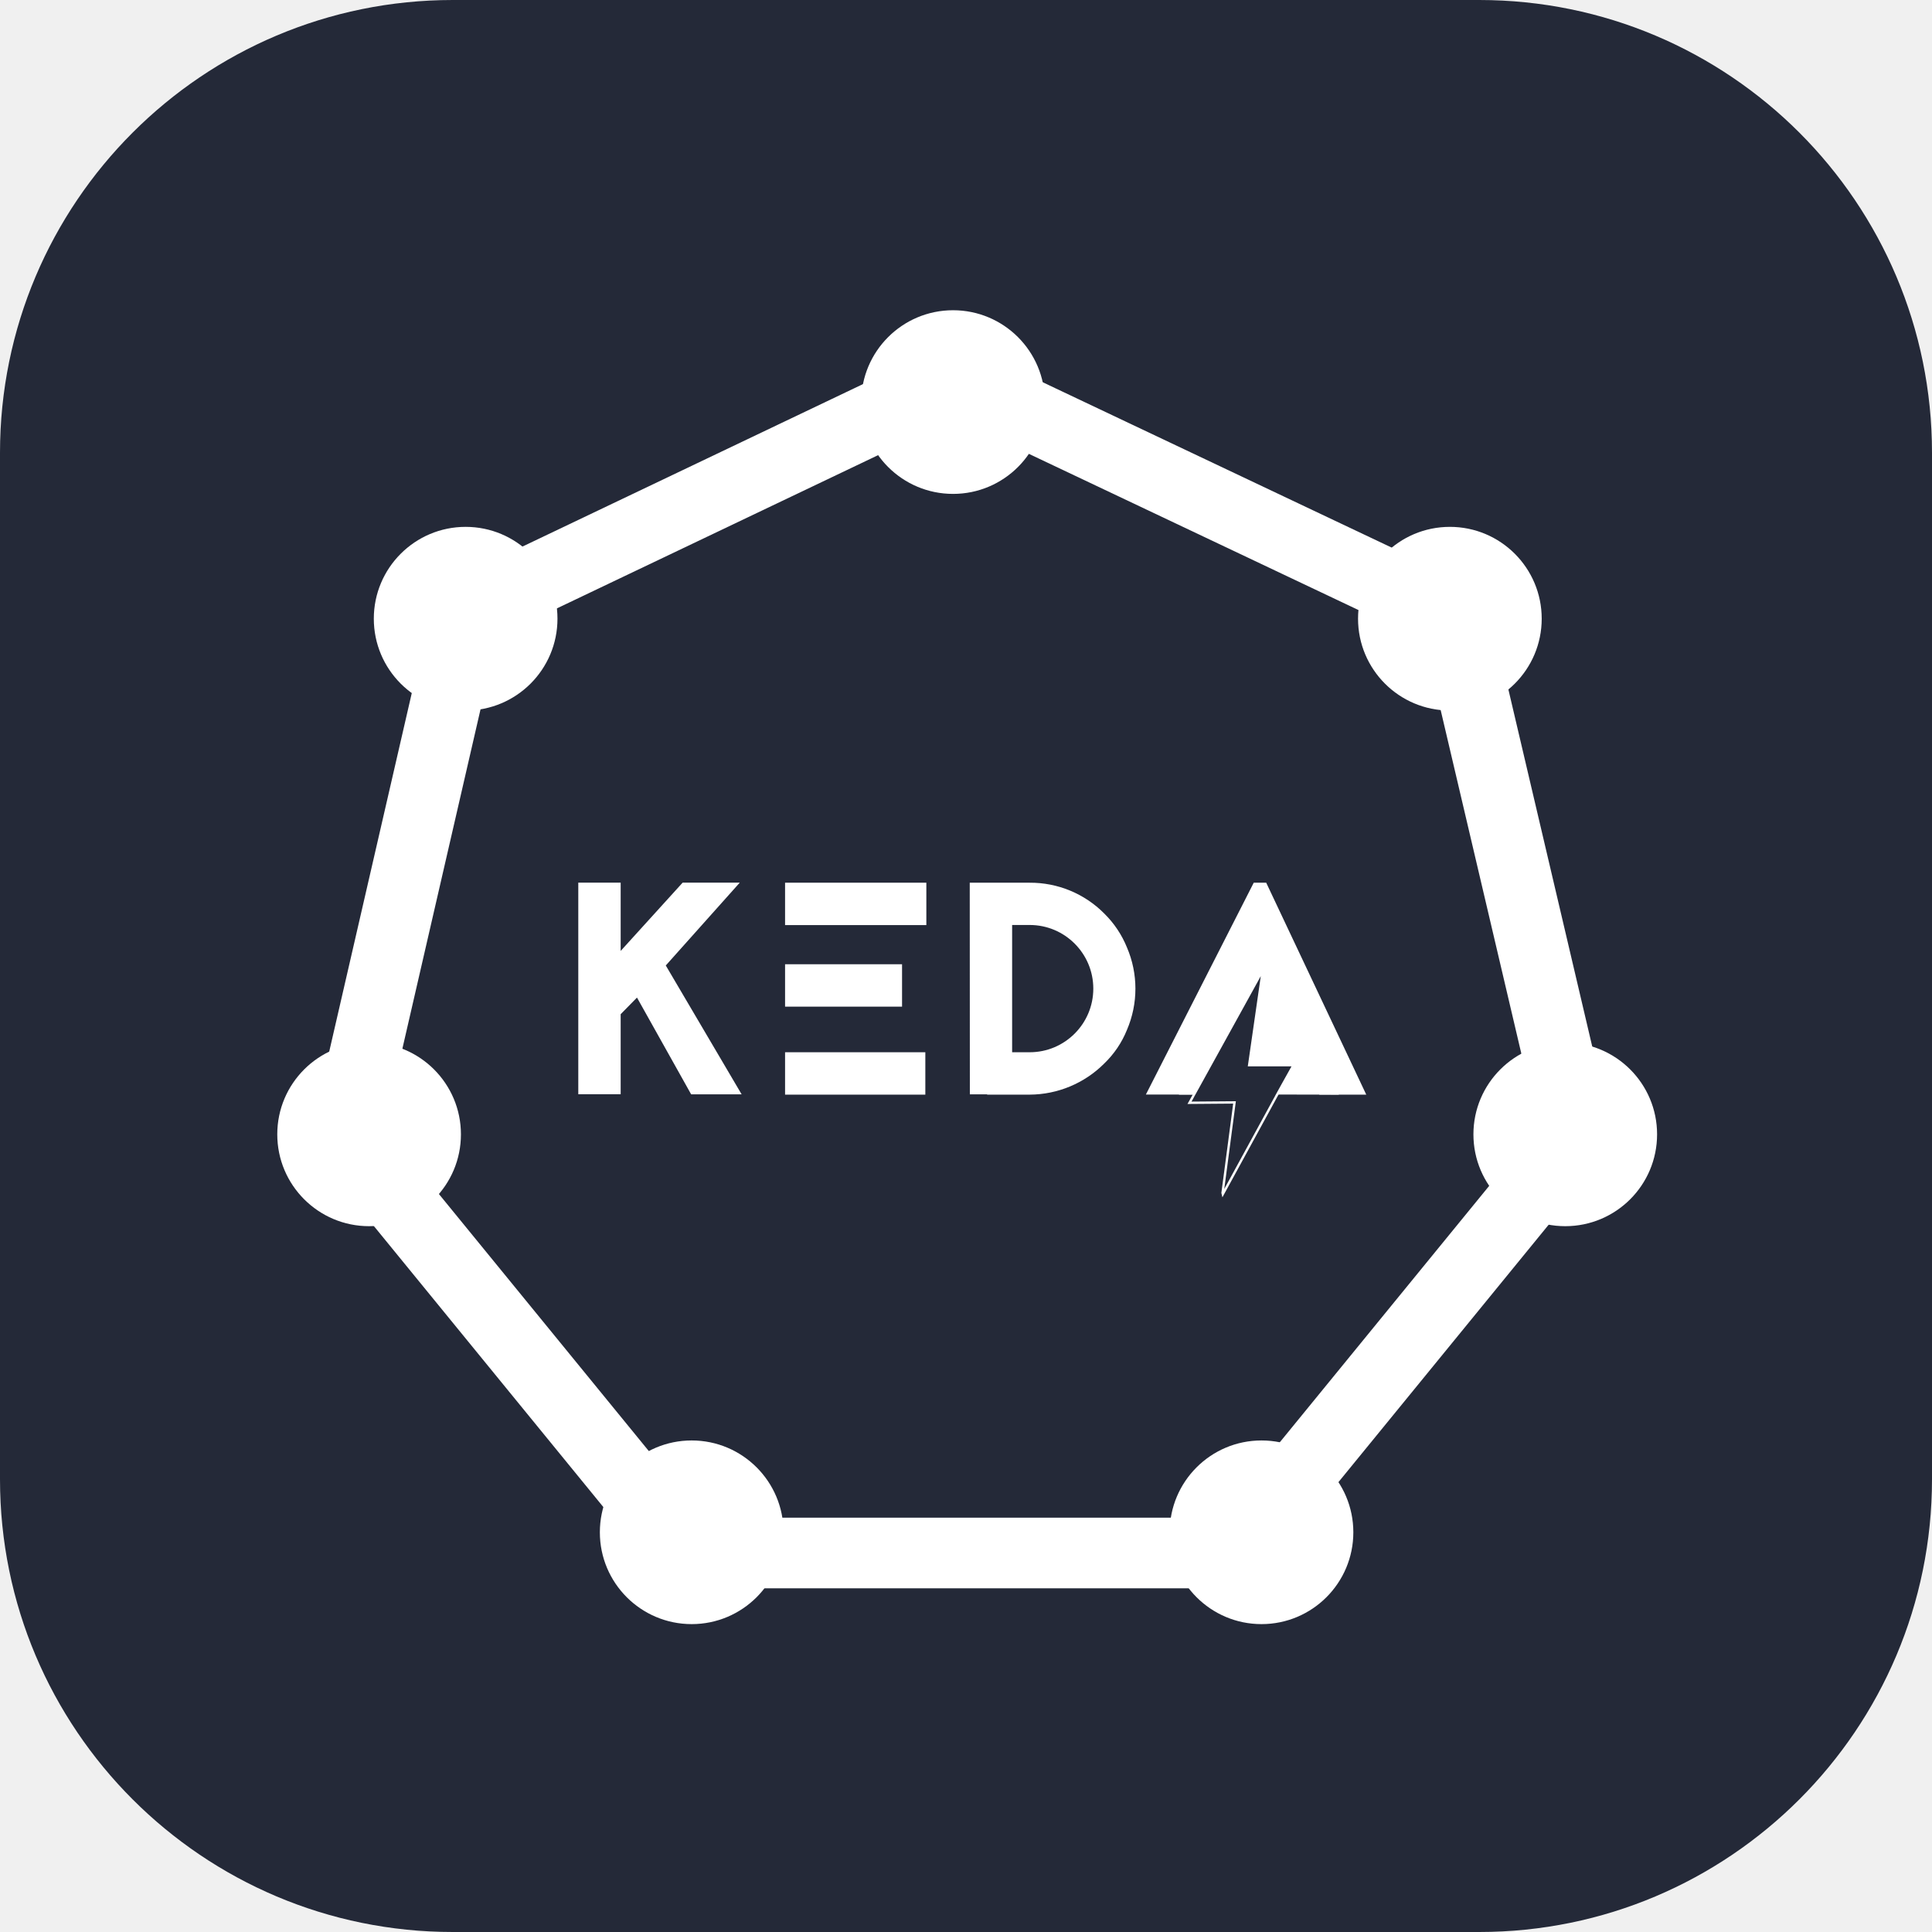
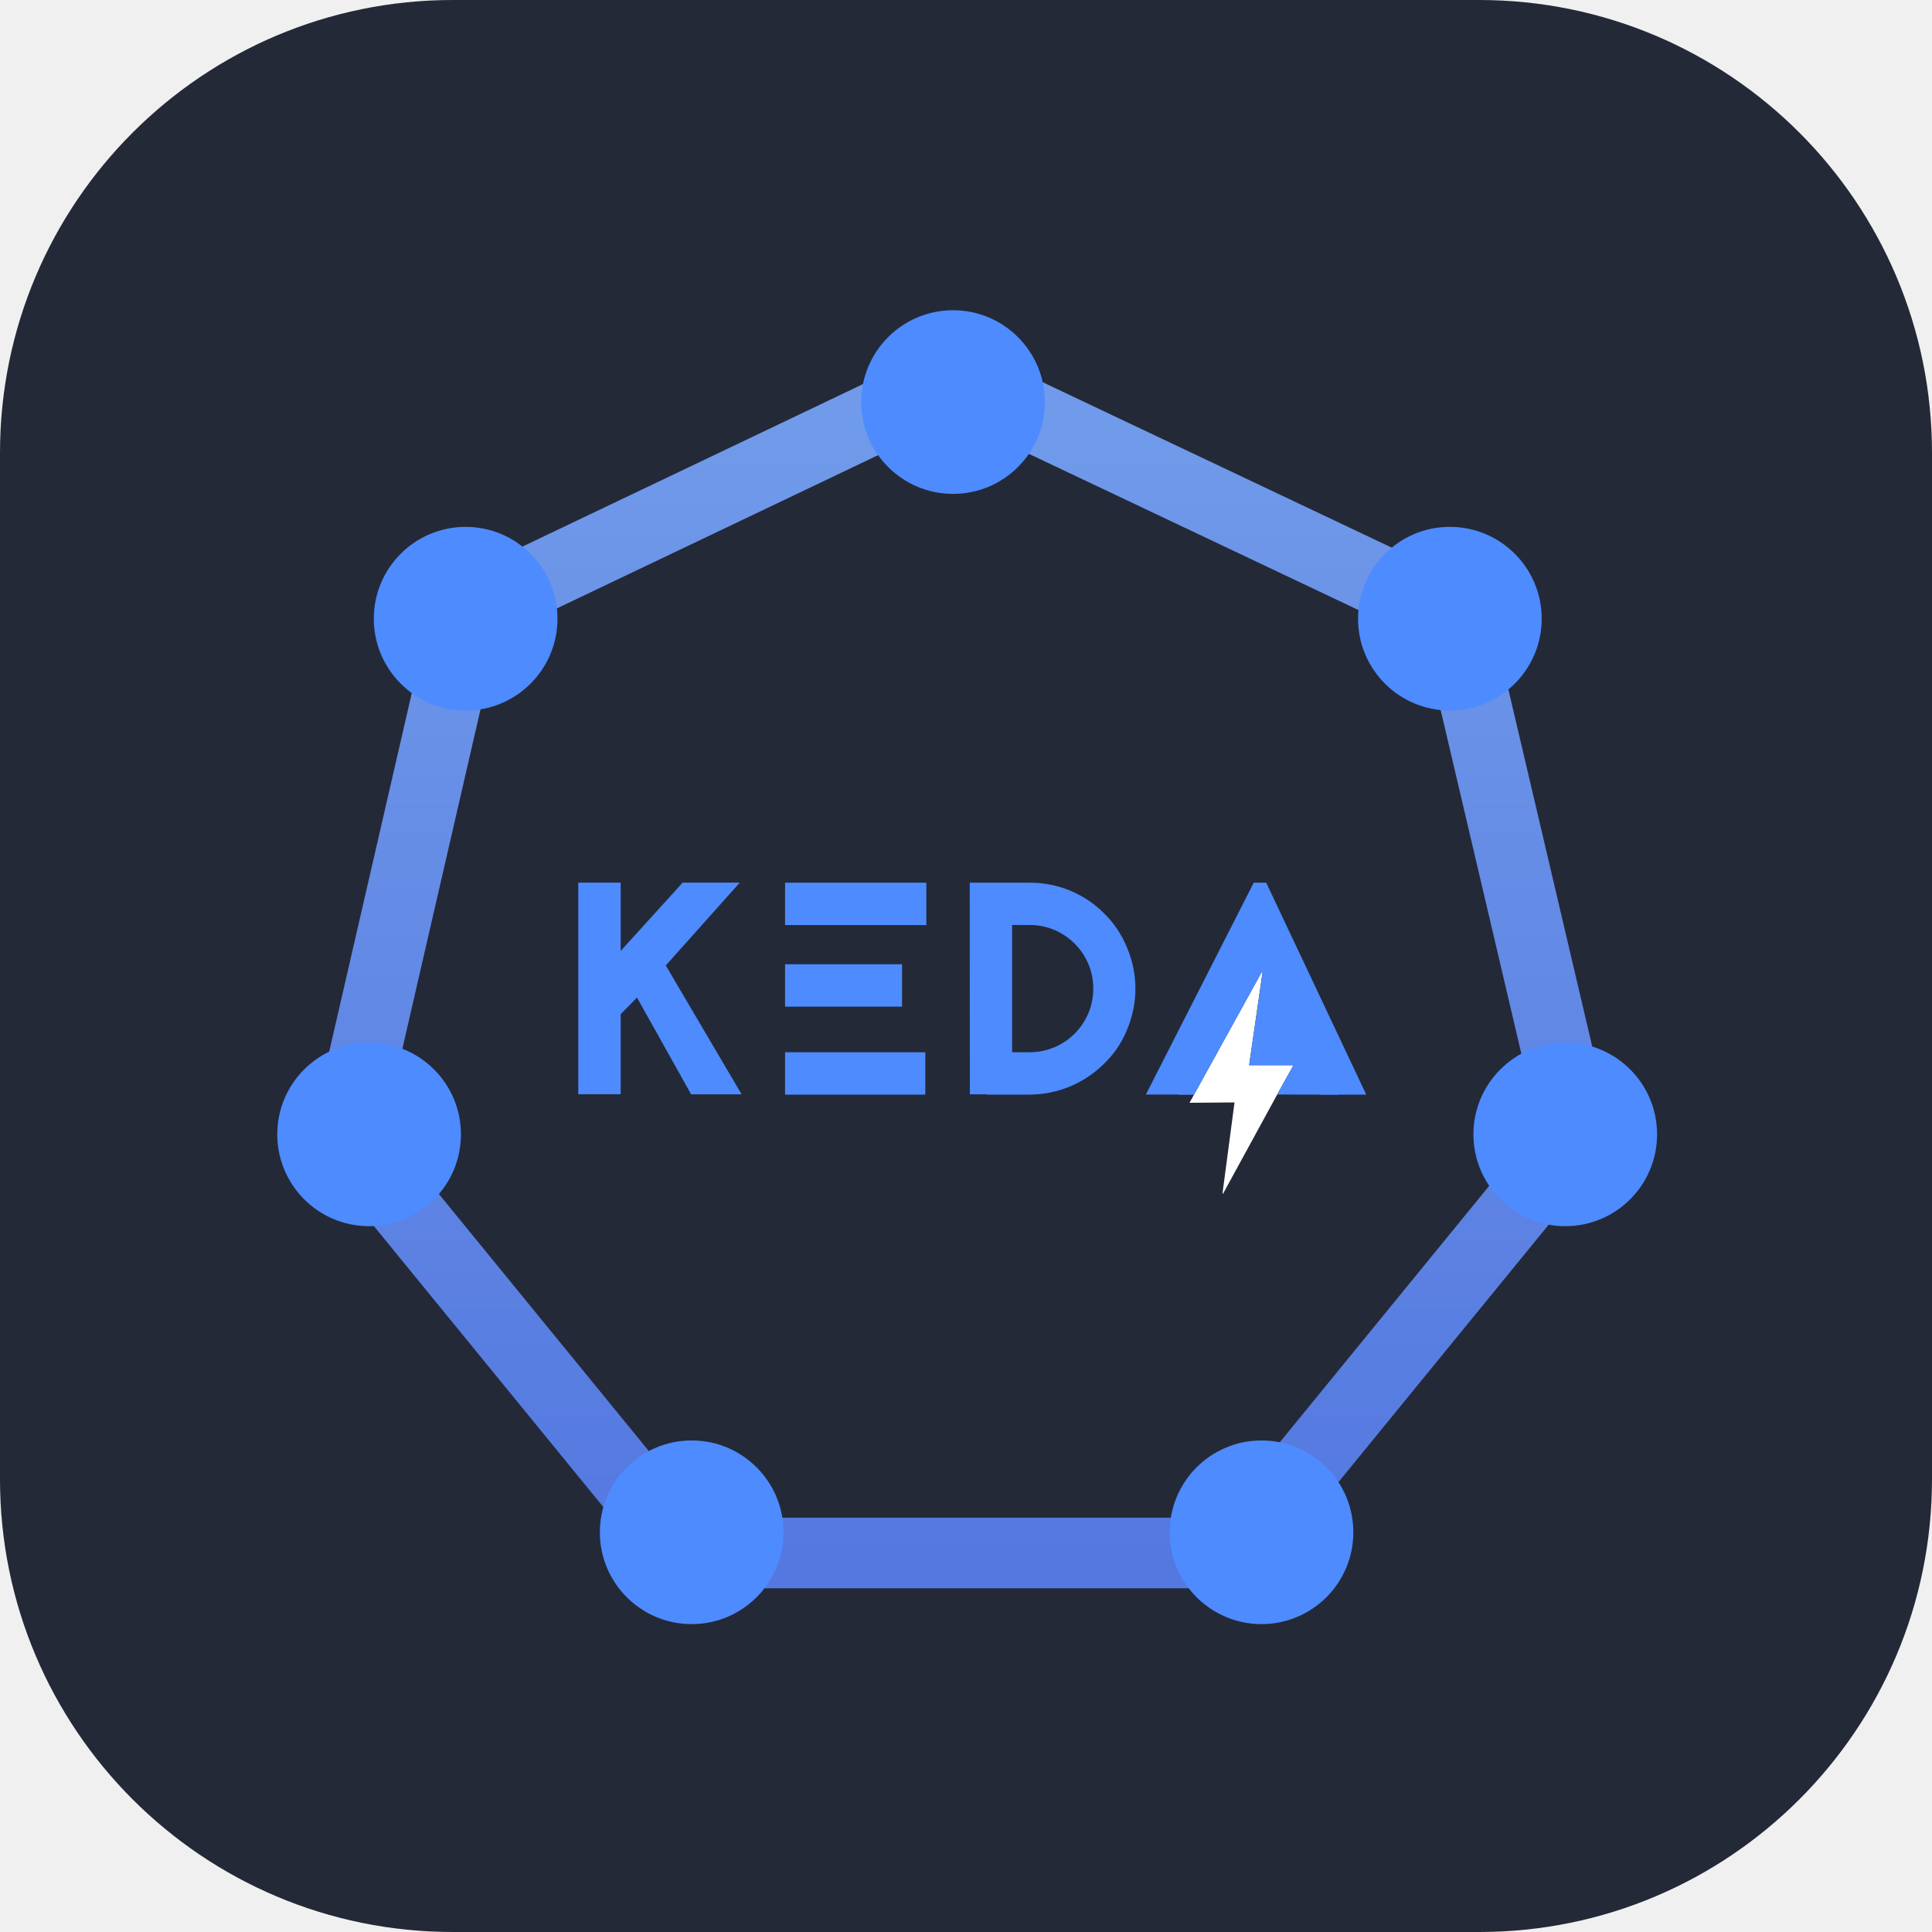
<svg xmlns="http://www.w3.org/2000/svg" width="256" height="256" viewBox="0 0 256 256" fill="none">
  <style>
    .keda-auto-bg { fill: #242938; }
    .keda-auto-light { display: none; }
    @media (prefers-color-scheme: light) {
      .keda-auto-bg { fill: #F4F2ED; }
      .keda-auto-dark { display: none; }
      .keda-auto-light { display: inline; }
    }
  </style>
  <rect width="256" height="256" rx="60" fill="#242938" class="keda-auto-bg" />
  <g transform="translate(30.5 30.5) scale(0.312)" class="keda-auto-dark">
-     <g data-name="Warstwa 1" fill="#000000">
-       <defs />
+     <g fill="#000000">
+       <defs>
+         <linearGradient id="keda-auto-dark-keda-gradient" x1="13.47" y1="482.29" x2="13.47" y2="481.29" gradientTransform="matrix(518.53, 0, 0, -494.87, -6676.79, 238739.99)" gradientUnits="userSpaceOnUse">
+           <stop offset="0" stop-color="#719bea" />
+           <stop offset="1" stop-color="#5478e0" />
+         </linearGradient>
+       </defs>
      <g id="keda-auto-dark-Icon">
        <g id="keda-auto-dark-k8s-icon-1">
-           <g id="keda-auto-dark-Kubernetes_Logo_Hrz_lockup_REV" data-name="Kubernetes Logo Hrz lockup REV">
-             <path id="keda-auto-dark-Shape" d="M522.24,172.9c-1.86-5.44-6.28-10.35-12.36-13.63L318.77,68.71l-.11-.06c-2.07-1-5.08-1.55-9-1.55-3.56,0-5.14,0-7,.13a34.57,34.57,0,0,0-3.85.42L109.09,158.16l-.17.08A18.47,18.47,0,0,0,98.41,171L51.47,374.84a23.88,23.88,0,0,0,4.13,17.75l131.48,161a31,31,0,0,0,18.28,8.21h211.1l.82.09c5.8.64,11.32-1.88,15.16-7.06l.21-.28L564.91,392.59a27,27,0,0,0,4.65-18.18Z" fill="none" stroke="#fff" stroke-width="30px" />
+           <g id="keda-auto-dark-Kubernetes_Logo_Hrz_lockup_REV">
+             <path id="keda-auto-dark-Shape" fill="none" stroke="url(#keda-auto-dark-keda-gradient)" stroke-width="30" d="M522.24,172.9c-1.86-5.44-6.28-10.35-12.36-13.63L318.77,68.71l-.11-.06c-2.07-1-5.08-1.55-9-1.55-3.56,0-5.14,0-7,.13a34.57,34.57,0,0,0-3.85.42L109.09,158.16l-.17.08A18.47,18.47,0,0,0,98.41,171L51.47,374.84a23.88,23.88,0,0,0,4.13,17.75l131.48,161a31,31,0,0,0,18.28,8.21h211.1l.82.09c5.8.64,11.32-1.88,15.16-7.06l.21-.28L564.91,392.59a27,27,0,0,0,4.65-18.18Z" />
          </g>
        </g>
        <g id="keda-auto-dark-nodes">
-           <circle id="keda-auto-dark-Oval-2" cx="438" cy="553" r="39" fill="#fff" />
-           <circle id="keda-auto-dark-Oval-2-2" data-name="Oval-2" cx="196" cy="553" r="39" fill="#fff" />
-           <circle id="keda-auto-dark-Oval-2-3" data-name="Oval-2" cx="307" cy="73" r="39" fill="#fff" />
-           <circle id="keda-auto-dark-Oval-2-4" data-name="Oval-2" cx="518" cy="165" r="39" fill="#fff" />
-           <circle id="keda-auto-dark-Oval-2-5" data-name="Oval-2" cx="100" cy="165" r="39" fill="#fff" />
-           <circle id="keda-auto-dark-Oval-2-6" data-name="Oval-2" cx="567" cy="384" r="39" fill="#fff" />
-           <circle id="keda-auto-dark-Oval-2-7" data-name="Oval-2" cx="59" cy="384" r="39" fill="#fff" />
+           <circle id="keda-auto-dark-oval-node-1" fill="#4D8BFF" cx="438" cy="553" r="39" />
+           <circle id="keda-auto-dark-oval-node-2" fill="#4D8BFF" cx="196" cy="553" r="39" />
+           <circle id="keda-auto-dark-oval-node-3" fill="#4D8BFF" cx="307" cy="73" r="39" />
+           <circle id="keda-auto-dark-oval-node-4" fill="#4D8BFF" cx="518" cy="165" r="39" />
+           <circle id="keda-auto-dark-oval-node-5" fill="#4D8BFF" cx="100" cy="165" r="39" />
+           <circle id="keda-auto-dark-oval-node-6" fill="#4D8BFF" cx="567" cy="384" r="39" />
+           <circle id="keda-auto-dark-oval-node-7" fill="#4D8BFF" cx="59" cy="384" r="39" />
        </g>
-         <g id="keda-auto-dark-Warstwa_1-2" data-name="Warstwa 1">
+         <g id="keda-auto-dark-Warstwa_1-2">
          <g id="keda-auto-dark-Wordmark">
-             <path id="keda-auto-dark-KEDA" d="M195.77,367l-23-41.09-6.93,7.06v34h-18V277.1h18v29l26.32-29h24.26L185,312.28,217.21,367Zm99.89-89.87v18h-60v-18Zm-60,52.63v-18h49.68v18Zm0,37.37v-18h59.57v18Zm78.43-90h25.43a44.2,44.2,0,0,1,31.7,13.09,42.65,42.65,0,0,1,9.63,14.38,44.46,44.46,0,0,1,0,35.05,41,41,0,0,1-9.63,14.25,45.05,45.05,0,0,1-31.7,13.23H321.48V367h-7.34Zm18,72h7.45a27,27,0,0,0,0-54.05h-7.45Zm102.61-72H440l42.49,90H462.58L436.9,312.41,409.05,367.1H388.89Z" fill="#fff" />
-             <polygon points="446.72 363.34 451.59 354.62 432.75 354.62 438.38 315.55 438.1 315.03 408.31 368.99 408.32 368.99 407.42 370.59 426.54 370.44 421.46 408.86 421.58 409.36 444.66 367.09 444.65 367.09 444.65 367.09 446.72 363.34" fill="none" stroke="#fff" />
-             <path id="keda-auto-dark-Combined-Shape" d="M444.66,367.09l6.88-12.45h-18.8l5.9-40.51-29.28,53h-6.45l34-63.7,33.95,63.7Z" fill="#fff" />
+             <path id="keda-auto-dark-KEDA" fill="#4D8BFF" d="M195.77,367l-23-41.09-6.93,7.06v34h-18V277.1h18v29l26.32-29h24.26L185,312.28,217.21,367Zm99.89-89.87v18h-60v-18Zm-60,52.63v-18h49.68v18Zm0,37.37v-18h59.57v18Zm78.43-90h25.43a44.2,44.2,0,0,1,31.7,13.09,42.65,42.65,0,0,1,9.63,14.38,44.46,44.46,0,0,1,0,35.05,41,41,0,0,1-9.63,14.25,45.05,45.05,0,0,1-31.7,13.23H321.48V367h-7.34Zm18,72h7.45a27,27,0,0,0,0-54.05h-7.45Zm102.61-72H440l42.49,90H462.58L436.9,312.41,409.05,367.1H388.89Z" />
+             <polygon fill="#FFFFFF" points="446.72 363.34 451.59 354.62 432.75 354.62 438.38 315.55 438.1 315.03 408.31 368.99 408.32 368.99 407.42 370.59 426.54 370.44 421.46 408.86 421.58 409.36 444.66 367.09 444.65 367.09 444.65 367.09 446.72 363.34" />
+             <path id="keda-auto-dark-Combined-Shape" fill="#4D8BFF" d="M444.66,367.09l6.88-12.45h-18.8l5.9-40.51-29.28,53h-6.45l34-63.7,33.95,63.7Z" />
          </g>
        </g>
      </g>
    </g>
  </g>
  <g transform="translate(30.5 30.5) scale(0.312)" class="keda-auto-light">
    <g fill="#000000">
      <defs>
        <linearGradient id="keda-auto-light-keda-gradient" x1="13.47" y1="482.29" x2="13.47" y2="481.29" gradientTransform="matrix(518.53, 0, 0, -494.87, -6676.79, 238739.99)" gradientUnits="userSpaceOnUse">
          <stop offset="0" stop-color="#719bea" />
          <stop offset="1" stop-color="#5478e0" />
        </linearGradient>
      </defs>
      <g id="keda-auto-light-Icon">
        <g id="keda-auto-light-k8s-icon-1">
          <g id="keda-auto-light-Kubernetes_Logo_Hrz_lockup_REV">
            <path id="keda-auto-light-Shape" fill="none" stroke="url(#keda-auto-light-keda-gradient)" stroke-width="30" d="M522.24,172.9c-1.86-5.44-6.28-10.35-12.36-13.63L318.77,68.71l-.11-.06c-2.07-1-5.08-1.55-9-1.55-3.56,0-5.14,0-7,.13a34.57,34.57,0,0,0-3.85.42L109.09,158.16l-.17.08A18.47,18.47,0,0,0,98.41,171L51.47,374.84a23.88,23.88,0,0,0,4.13,17.75l131.48,161a31,31,0,0,0,18.28,8.21h211.1l.82.09c5.8.64,11.32-1.88,15.16-7.06l.21-.28L564.91,392.59a27,27,0,0,0,4.65-18.18Z" />
          </g>
        </g>
        <g id="keda-auto-light-nodes">
          <circle id="keda-auto-light-oval-node-1" fill="#326DE6" cx="438" cy="553" r="39" />
          <circle id="keda-auto-light-oval-node-2" fill="#326DE6" cx="196" cy="553" r="39" />
          <circle id="keda-auto-light-oval-node-3" fill="#326DE6" cx="307" cy="73" r="39" />
          <circle id="keda-auto-light-oval-node-4" fill="#326DE6" cx="518" cy="165" r="39" />
          <circle id="keda-auto-light-oval-node-5" fill="#326DE6" cx="100" cy="165" r="39" />
          <circle id="keda-auto-light-oval-node-6" fill="#326DE6" cx="567" cy="384" r="39" />
          <circle id="keda-auto-light-oval-node-7" fill="#326DE6" cx="59" cy="384" r="39" />
        </g>
        <g id="keda-auto-light-Warstwa_1-2">
          <g id="keda-auto-light-Wordmark">
            <path id="keda-auto-light-KEDA" fill="#326DE6" d="M195.77,367l-23-41.09-6.93,7.06v34h-18V277.1h18v29l26.32-29h24.26L185,312.28,217.21,367Zm99.89-89.87v18h-60v-18Zm-60,52.63v-18h49.68v18Zm0,37.37v-18h59.57v18Zm78.43-90h25.43a44.2,44.2,0,0,1,31.7,13.09,42.65,42.65,0,0,1,9.63,14.38,44.46,44.46,0,0,1,0,35.05,41,41,0,0,1-9.63,14.25,45.05,45.05,0,0,1-31.7,13.23H321.48V367h-7.34Zm18,72h7.45a27,27,0,0,0,0-54.05h-7.45Zm102.61-72H440l42.49,90H462.58L436.9,312.41,409.05,367.1H388.89Z" />
            <polygon fill="#FFFFFF" points="446.72 363.34 451.59 354.62 432.75 354.62 438.38 315.55 438.1 315.03 408.31 368.99 408.32 368.99 407.42 370.59 426.54 370.44 421.46 408.86 421.58 409.36 444.66 367.09 444.65 367.09 444.65 367.09 446.72 363.34" />
            <path id="keda-auto-light-Combined-Shape" fill="#326DE6" d="M444.66,367.09l6.88-12.45h-18.8l5.9-40.51-29.28,53h-6.45l34-63.7,33.95,63.7Z" />
          </g>
        </g>
      </g>
    </g>
  </g>
</svg>
